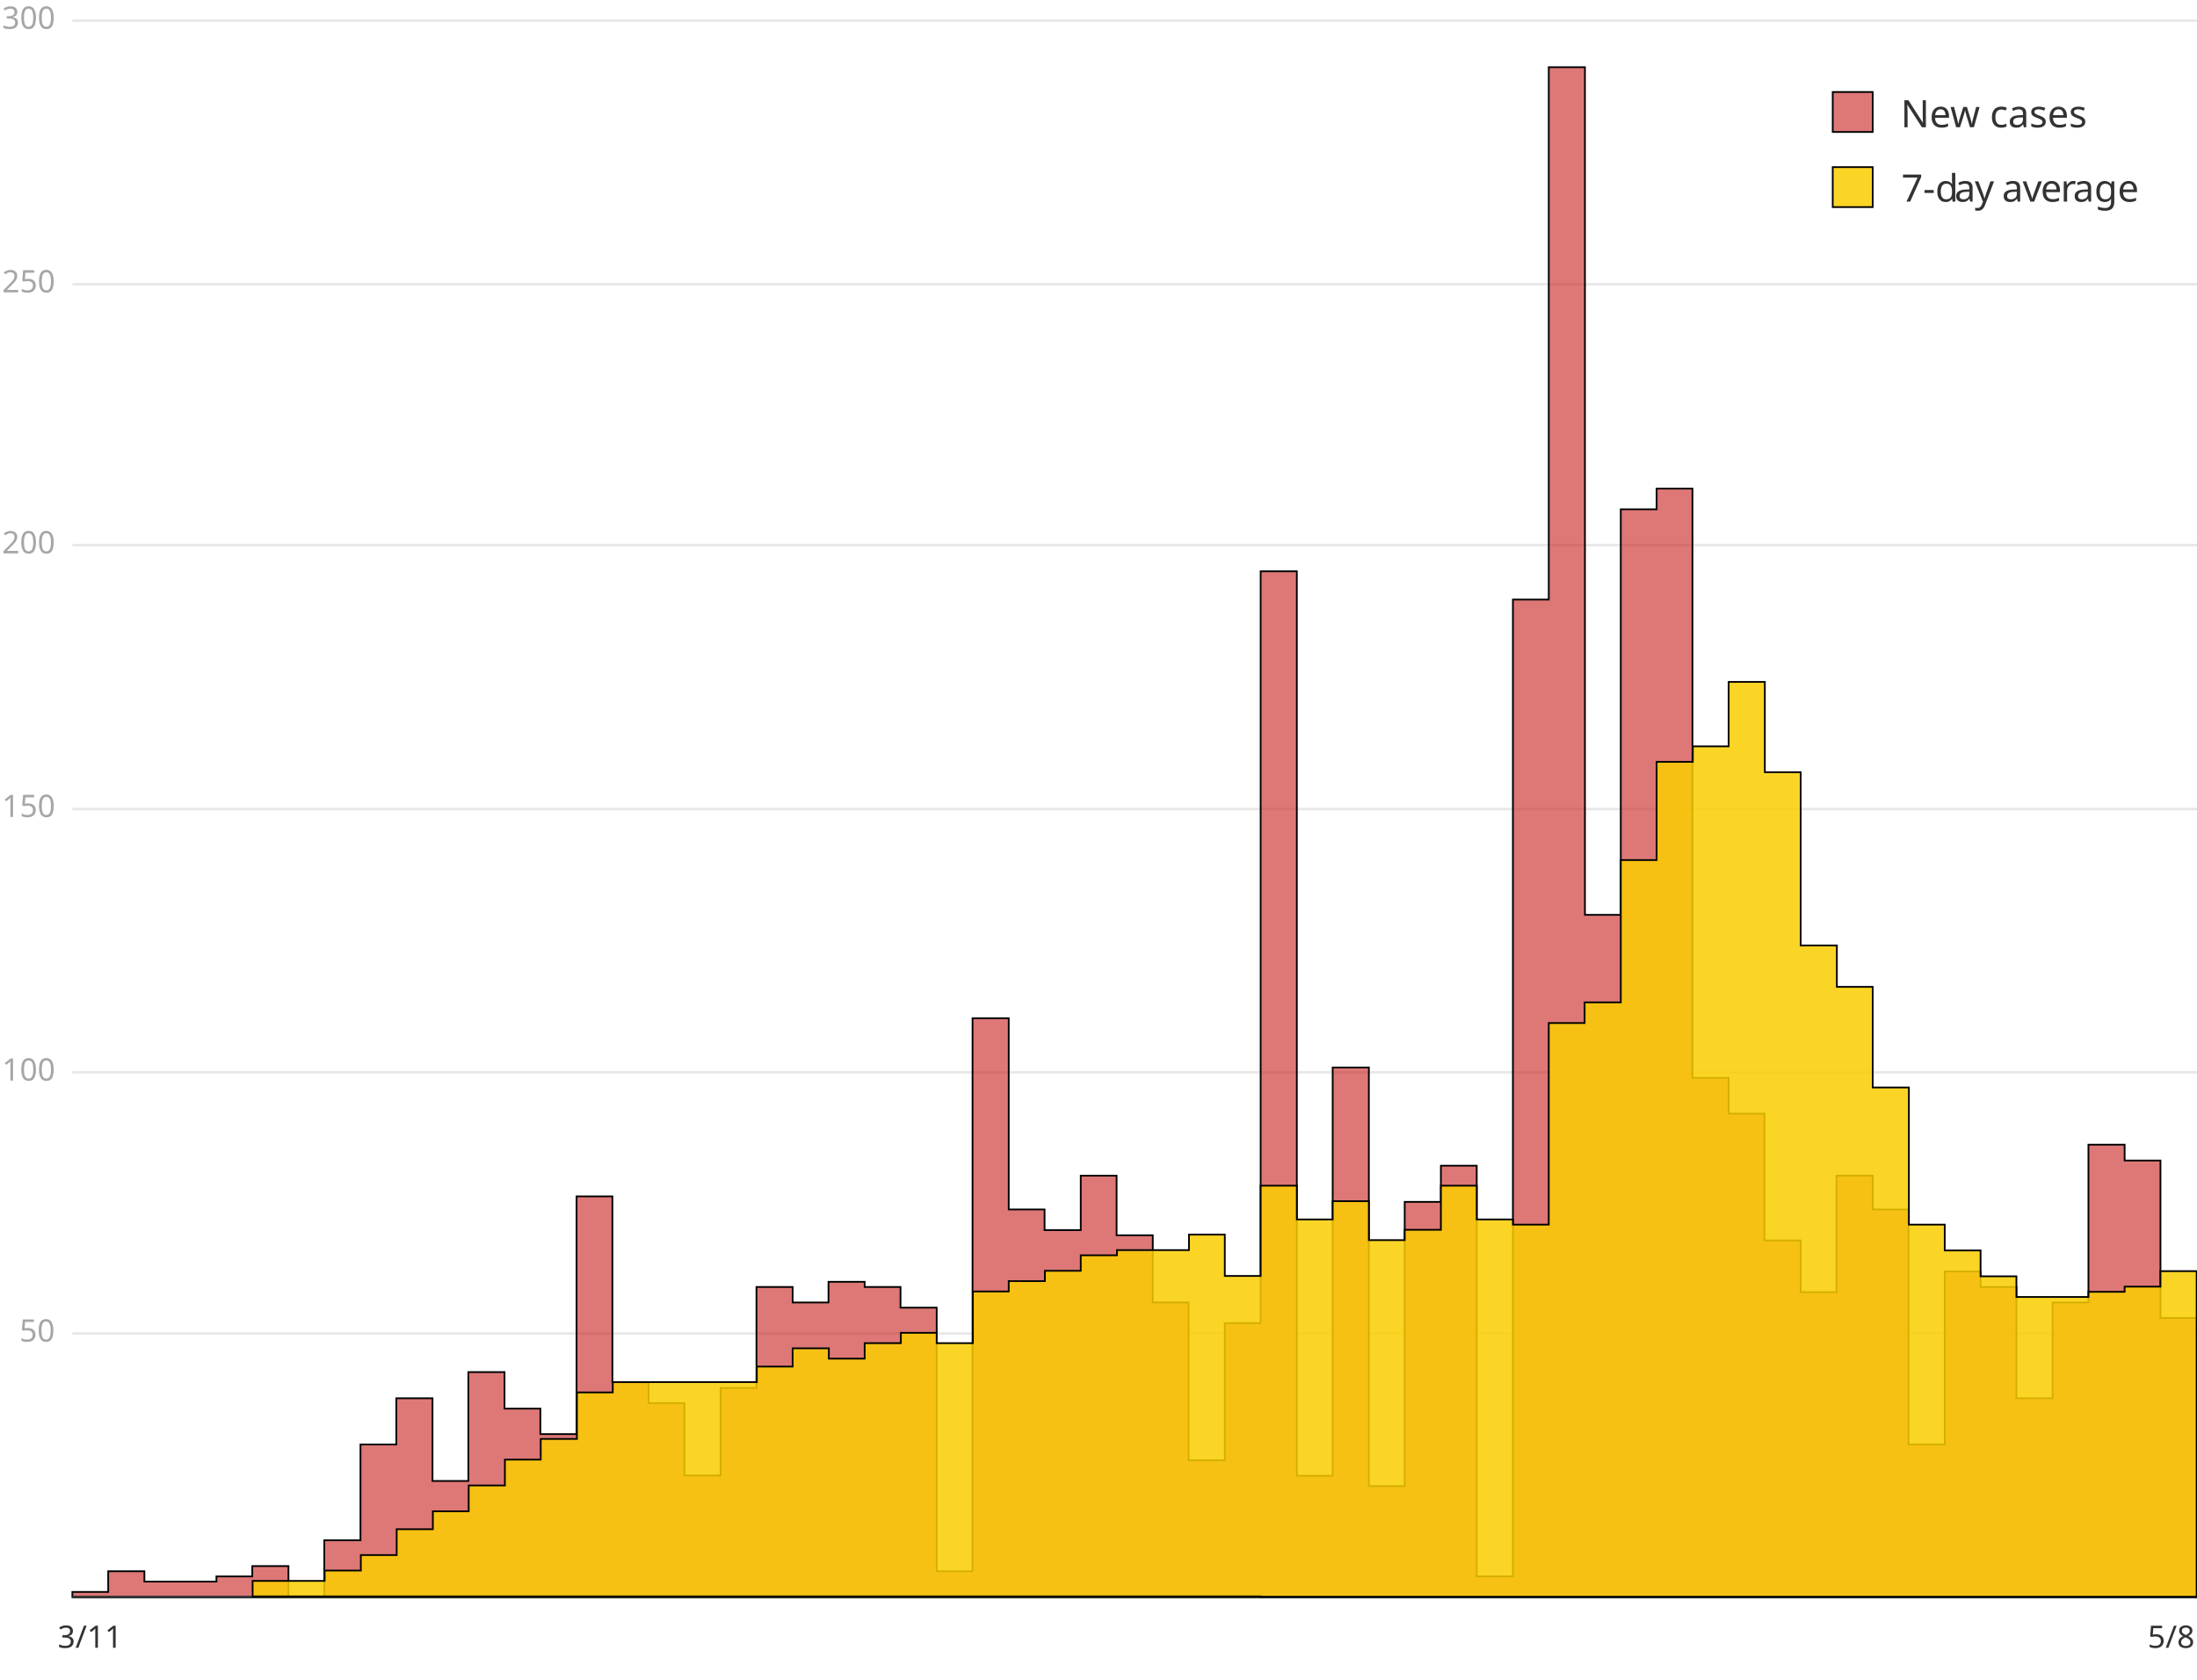
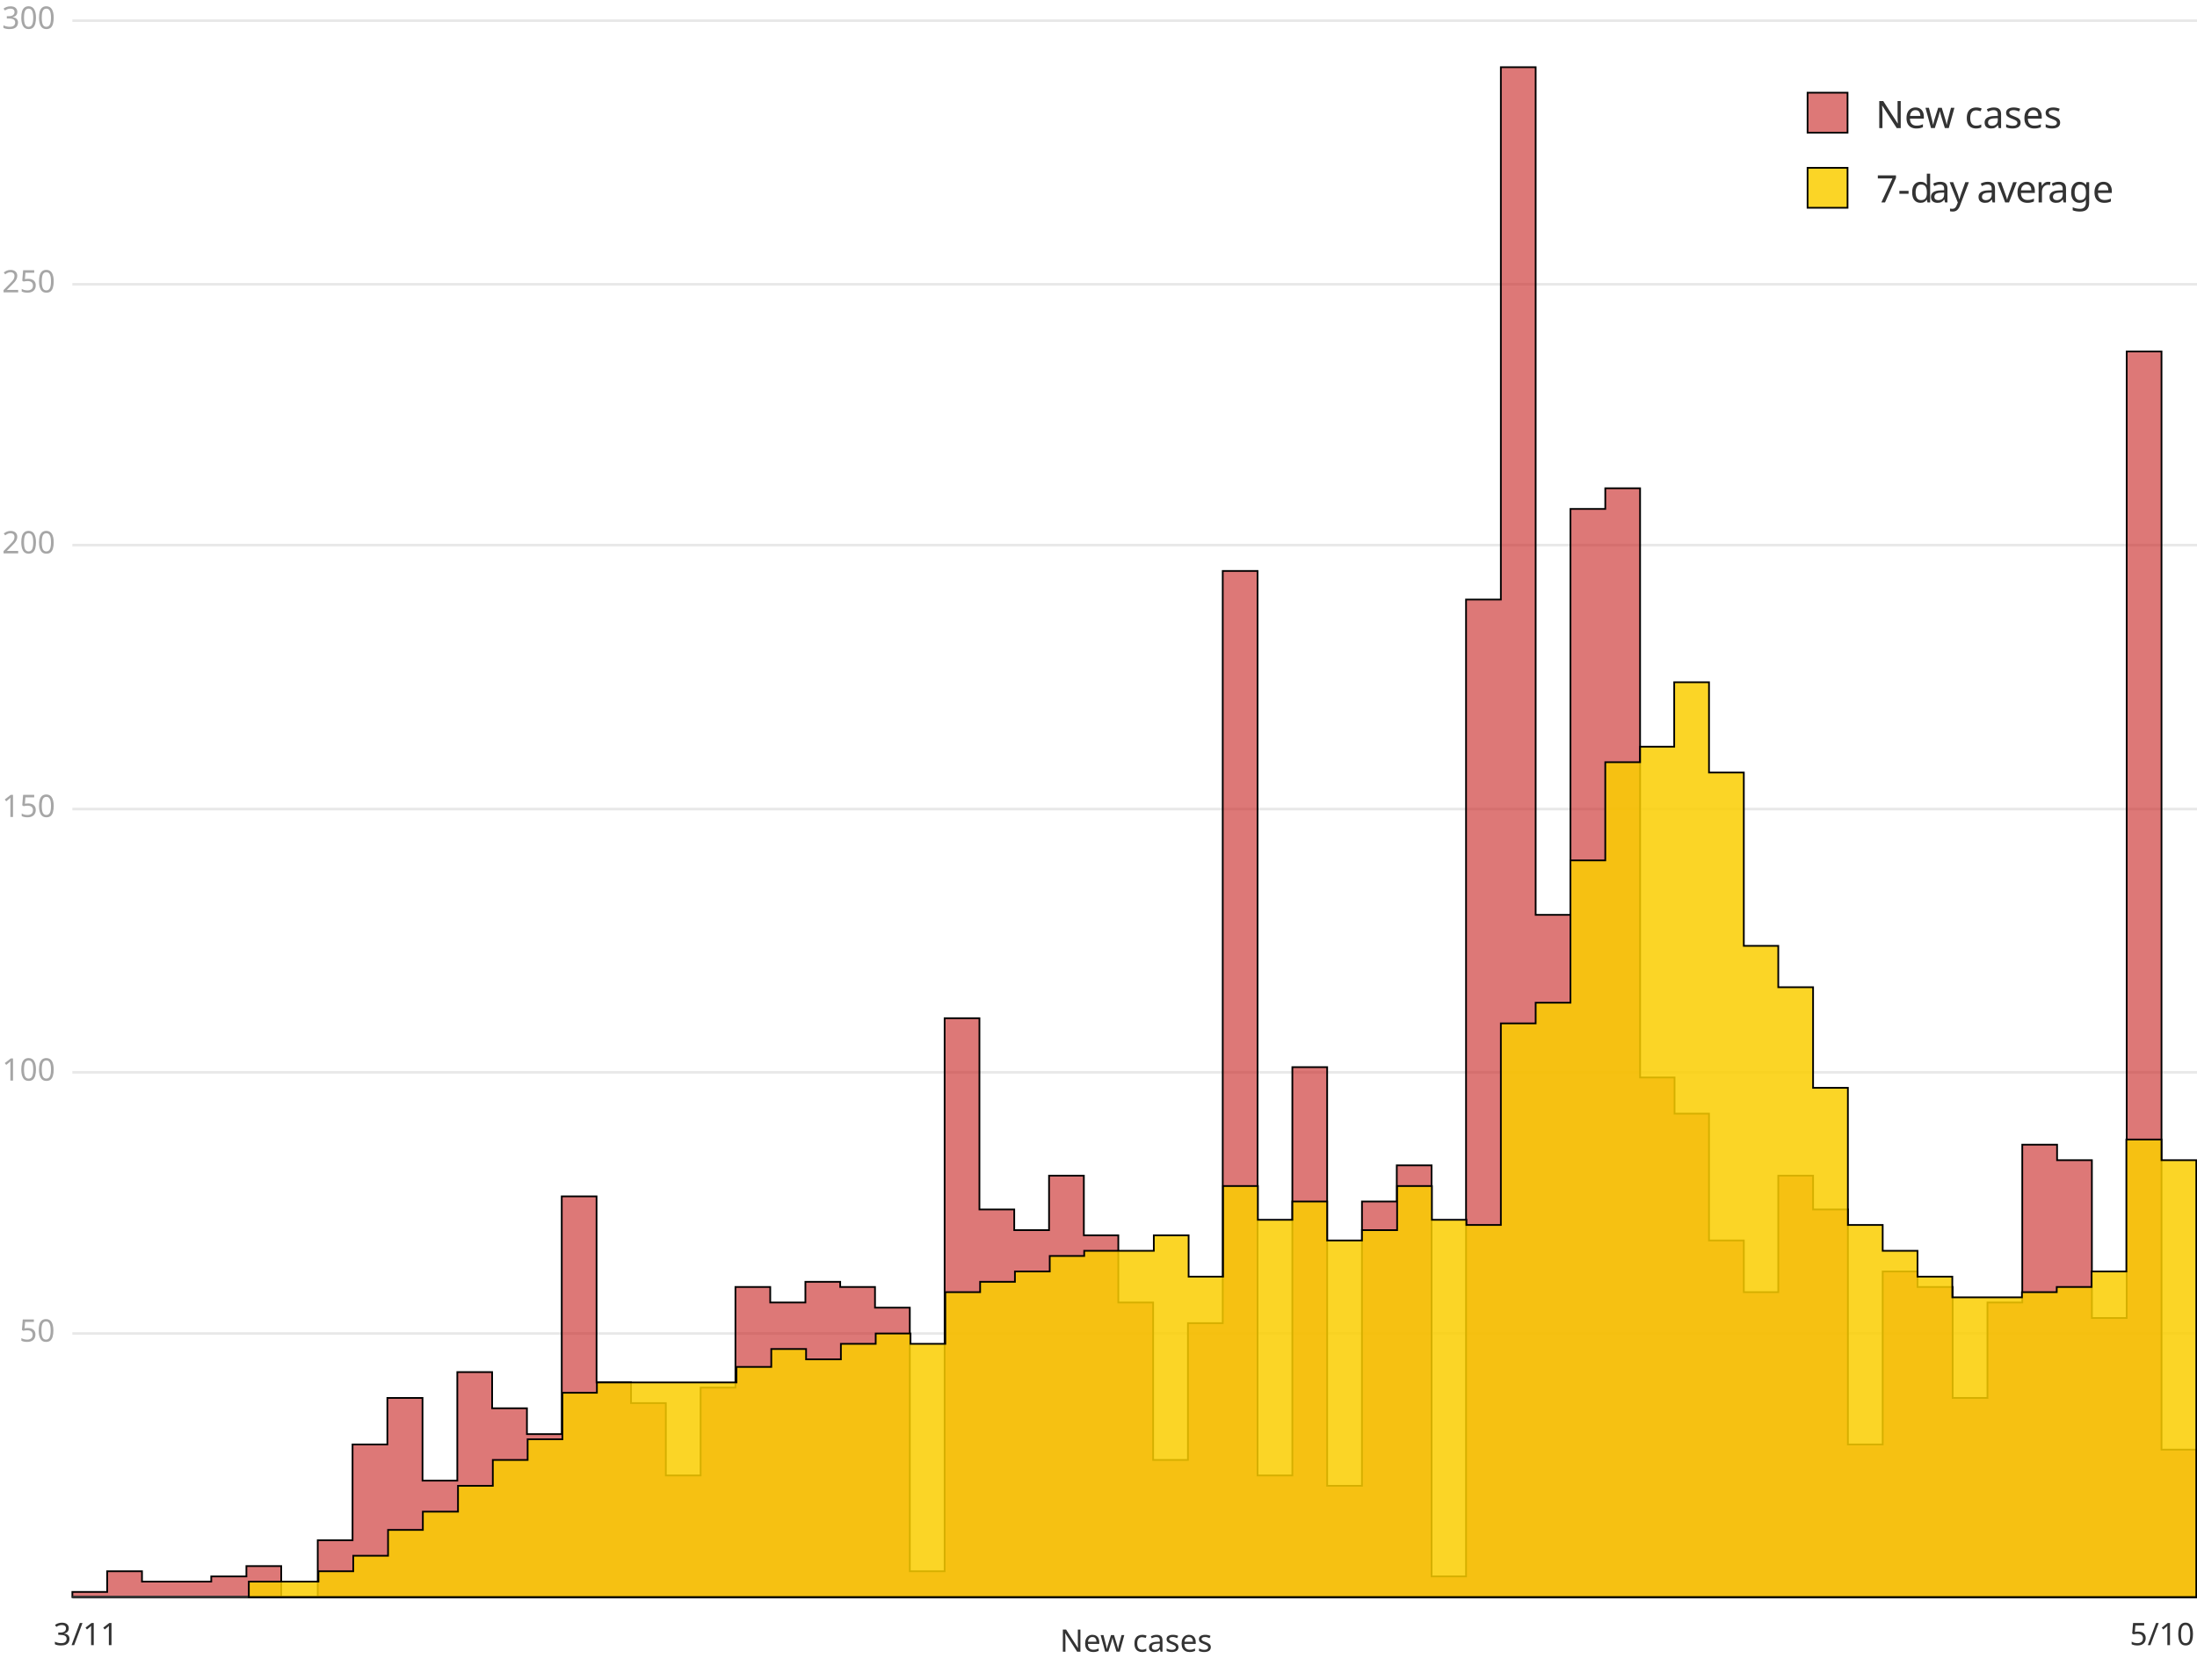
<svg xmlns="http://www.w3.org/2000/svg" xmlns:xlink="http://www.w3.org/1999/xlink" version="1.1" id="Layer_1" x="0px" y="0px" viewBox="0 0 637.5 487.5" style="enable-background:new 0 0 637.5 487.5;" xml:space="preserve">
  <style type="text/css">
	.st0{clip-path:url(#SVGID_2_);enable-background:new    ;}
	.st1{clip-path:url(#SVGID_4_);fill:none;stroke:#E8E8E8;stroke-width:0.75;stroke-miterlimit:10;}
	.st2{clip-path:url(#SVGID_4_);fill:#C71E1D;}
	.st3{clip-path:url(#SVGID_4_);}
	.st4{fill:#C71E1D;fill-opacity:0.6;stroke:#000000;stroke-width:0.5;stroke-miterlimit:10;}
	.st5{clip-path:url(#SVGID_4_);fill:none;stroke:#333333;stroke-width:0.75;stroke-miterlimit:10;}
	.st6{fill:#A6A6A6;}
	.st7{font-family:'Roboto-Regular';}
	.st8{font-size:9px;}
	.st9{fill:#333333;}
- 	.st10{font-size:11px;}
- 	.st11{fill:#FACE00;fill-opacity:0.85;stroke:#000000;stroke-width:0.5;stroke-miterlimit:10;}
+ 	.st10{fill:#FACE00;fill-opacity:0.85;stroke:#000000;stroke-width:0.5;stroke-miterlimit:10;}
+ 	.st11{font-size:11px;}
</style>
  <g>
    <defs>
      <rect id="SVGID_1_" width="637.5" height="487.5" />
    </defs>
    <clipPath id="SVGID_2_">
      <use xlink:href="#SVGID_1_" style="overflow:visible;" />
    </clipPath>
    <g class="st0">
      <g>
        <defs>
          <rect id="SVGID_3_" width="637.5" height="487.5" />
        </defs>
        <clipPath id="SVGID_4_">
          <use xlink:href="#SVGID_3_" style="overflow:visible;" />
        </clipPath>
        <line class="st1" x1="21" y1="6" x2="637.5" y2="6" />
        <line class="st1" x1="21" y1="82.5" x2="637.5" y2="82.5" />
        <line class="st1" x1="21" y1="158.2" x2="637.5" y2="158.2" />
        <line class="st1" x1="21" y1="234.8" x2="637.5" y2="234.8" />
        <line class="st1" x1="21" y1="311.2" x2="637.5" y2="311.2" />
        <line class="st1" x1="21" y1="387" x2="637.5" y2="387" />
-         <path class="st2" d="M83.7,463.5h10.4H83.7z" />
+         <path class="st2" d="M81.6,463.5h10.1H81.6z" />
        <g class="st3">
-           <polygon class="st4" points="73.2,457.5 62.8,457.5 62.8,459 52.3,459 41.9,459 41.9,456 31.4,456 31.4,462 21,462 21,463.5       31.4,463.5 41.9,463.5 52.3,463.5 62.8,463.5 73.2,463.5 83.7,463.5 83.7,454.5 73.2,454.5     " />
-           <polygon class="st4" points="626.9,382.5 626.9,336.8 616.5,336.8 616.5,332.2 606,332.2 606,378 595.6,378 595.6,405.8       585.1,405.8 585.1,373.5 574.7,373.5 574.7,369 564.3,369 564.3,419.2 553.8,419.2 553.8,351 543.4,351 543.4,341.2       532.9,341.2 532.9,375 522.5,375 522.5,360 512,360 512,323.2 501.6,323.2 501.6,312.8 491.1,312.8 491.1,141.8 480.7,141.8       480.7,147.8 470.3,147.8 470.3,265.5 459.9,265.5 459.9,19.5 449.4,19.5 449.4,174 439,174 439,457.5 428.5,457.5 428.5,338.3       418.1,338.3 418.1,348.8 407.6,348.8 407.6,431.3 397.2,431.3 397.2,309.8 386.7,309.8 386.7,428.3 376.3,428.3 376.3,165.8       365.8,165.8 365.8,384 355.4,384 355.4,423.8 344.9,423.8 344.9,378 334.5,378 334.5,358.5 324,358.5 324,341.2 313.6,341.2       313.6,357 303.1,357 303.1,351 292.7,351 292.7,295.5 282.2,295.5 282.2,456 271.8,456 271.8,379.5 261.3,379.5 261.3,373.5       250.9,373.5 250.9,372 240.4,372 240.4,378 230,378 230,373.5 219.5,373.5 219.5,402.8 209.1,402.8 209.1,428.2 198.6,428.2       198.6,407.2 188.2,407.2 188.2,401.2 177.7,401.2 177.7,347.2 167.3,347.2 167.3,416.2 156.8,416.2 156.8,408.8 146.4,408.8       146.4,398.2 135.9,398.2 135.9,429.8 125.5,429.8 125.5,405.8 115,405.8 115,419.2 104.6,419.2 104.6,447 94.1,447 94.1,463.5       104.6,463.5 115,463.5 125.5,463.5 135.9,463.5 146.4,463.5 156.8,463.5 167.3,463.5 177.7,463.5 188.2,463.5 198.6,463.5       209.1,463.5 219.5,463.5 219.5,463.5 230,463.5 240.4,463.5 250.9,463.5 261.3,463.5 271.8,463.5 282.2,463.5 292.7,463.5       303.1,463.5 313.6,463.5 324,463.5 334.5,463.5 344.9,463.5 355.4,463.5 355.4,463.5 365.8,463.5 365.8,463.5 376.3,463.5       376.3,463.5 386.7,463.5 397.2,463.5 407.6,463.5 418.1,463.5 428.5,463.5 439,463.5 449.4,463.5 459.9,463.5 459.9,463.5       470.3,463.5 480.8,463.5 480.8,463.5 491.1,463.5 491.1,463.5 501.6,463.5 512,463.5 522.5,463.5 532.9,463.5 543.4,463.5       553.8,463.5 564.3,463.5 564.3,463.5 574.7,463.5 574.7,463.5 585.1,463.5 595.6,463.5 595.6,463.5 606,463.5 616.5,463.5       626.9,463.5 637.4,463.5 637.4,382.5     " />
+           <polygon class="st4" points="71.5,457.5 61.3,457.5 61.3,459 51.3,459 51.2,459 41.2,459 41.2,456 31.1,456 31.1,462 21,462       21,463.5 31.1,463.5 41.2,463.5 51.2,463.5 51.3,463.5 61.3,463.5 71.5,463.5 81.6,463.5 81.6,454.5 71.5,454.5     " />
+           <polygon class="st4" points="627.2,420.7 627.2,102 617.1,102 617.1,382.5 607,382.5 607,336.7 596.9,336.7 596.9,332.2       586.8,332.2 586.8,378 576.7,378 576.7,405.7 566.6,405.7 566.6,373.5 556.4,373.5 556.4,369 546.3,369 546.3,419.2       536.2,419.2 536.2,351 526.1,351 526.1,341.2 516,341.2 516,375 506,375 506,360 495.9,360 495.9,323.2 485.9,323.2       485.9,312.7 475.9,312.7 475.9,141.7 465.8,141.7 465.8,147.7 455.7,147.7 455.7,265.5 445.6,265.5 445.6,19.5 435.5,19.5       435.5,174 425.4,174 425.4,457.5 415.4,457.5 415.4,338.2 405.3,338.2 405.3,348.7 395.2,348.7 395.2,431.2 385.1,431.2       385.1,309.7 375,309.7 375,428.2 364.9,428.2 364.9,165.7 354.8,165.7 354.8,384 344.7,384 344.7,423.7 334.6,423.7 334.6,378       324.5,378 324.5,358.5 314.5,358.5 314.5,341.2 304.4,341.2 304.4,357 294.3,357 294.3,351 284.2,351 284.2,295.5 274.1,295.5       274.1,456 264,456 264,379.5 253.9,379.5 253.9,373.5 243.8,373.5 243.8,372 233.7,372 233.7,378 223.5,378 223.5,373.5       213.4,373.5 213.4,402.7 203.3,402.7 203.3,428.2 193.2,428.2 193.2,407.2 183.1,407.2 183.1,401.2 173.1,401.2 173.1,347.2       163,347.2 163,416.2 152.9,416.2 152.9,408.7 142.8,408.7 142.8,398.2 132.7,398.2 132.7,429.7 122.6,429.7 122.6,405.7       112.4,405.7 112.4,419.2 102.3,419.2 102.3,447 92.2,447 92.2,463.5 102.3,463.5 112.4,463.5 122.6,463.5 132.7,463.5       142.8,463.5 152.9,463.5 163,463.5 173,463.5 173.1,463.5 183.1,463.5 193.2,463.5 203.3,463.5 213.4,463.5 223.5,463.5       233.7,463.5 243.8,463.5 253.9,463.5 264,463.5 274.1,463.5 284.2,463.5 294.3,463.5 304.4,463.5 304.4,463.5 314.4,463.5       314.5,463.5 324.5,463.5 334.6,463.5 344.7,463.5 354.8,463.5 354.8,463.5 364.9,463.5 364.9,463.5 375,463.5 385.1,463.5       395.2,463.5 405.3,463.5 415.4,463.5 415.4,463.5 425.4,463.5 425.5,463.5 435.5,463.5 445.6,463.5 455.7,463.5 465.8,463.5       475.8,463.5 475.9,463.5 485.8,463.5 485.9,463.5 495.9,463.5 505.9,463.5 506,463.5 516,463.5 526.1,463.5 536.2,463.5       546.3,463.5 546.3,463.5 556.4,463.5 566.6,463.5 576.7,463.5 586.8,463.5 596.9,463.5 607,463.5 617.1,463.5 627.2,463.5       627.2,463.5 637.3,463.5 637.3,420.7     " />
        </g>
        <line class="st5" x1="21" y1="463.5" x2="637.5" y2="463.5" />
        <g class="st3">
          <text transform="matrix(1 0 0 1 5.6426 389.3496)" class="st6 st7 st8">50</text>
        </g>
        <g class="st3">
          <text transform="matrix(1 0 0 1 0.5889 313.5996)" class="st6 st7 st8">100</text>
        </g>
        <g class="st3">
          <text transform="matrix(1 0 0 1 0.5889 237.0996)" class="st6 st7 st8">150</text>
        </g>
        <g class="st3">
          <text transform="matrix(1 0 0 1 0.5889 160.5996)" class="st6 st7 st8">200</text>
        </g>
        <g class="st3">
          <text transform="matrix(1 0 0 1 0.5889 84.8496)" class="st6 st7 st8">250</text>
        </g>
        <g class="st3">
          <text transform="matrix(1 0 0 1 0.5889 8.3496)" class="st6 st7 st8">300</text>
        </g>
+         <g class="st3">
+           <text transform="matrix(1 0 0 1 307.5337 479.3496)" class="st9 st7 st8">New cases</text>
+         </g>
      </g>
    </g>
  </g>
+   <polygon class="st10" points="627.2,336.7 627.2,330.7 617,330.7 617,369 606.9,369 606.9,373.5 596.8,373.5 596.8,375 586.7,375   586.7,376.5 576.6,376.5 566.5,376.5 566.5,370.5 556.4,370.5 556.4,363 546.3,363 546.3,355.5 536.2,355.5 536.2,315.7   526.1,315.7 526.1,286.5 516,286.5 516,274.5 506,274.5 506,224.2 495.9,224.2 495.9,198 485.8,198 485.8,216.7 475.9,216.7   475.9,221.2 465.8,221.2 465.8,249.7 455.7,249.7 455.7,291 445.6,291 445.6,297 435.5,297 435.5,355.5 425.5,355.5 425.5,354   415.5,354 415.5,344.2 405.4,344.2 405.4,357 395.2,357 395.2,360 385.1,360 385.1,348.7 375,348.7 375,354 365,354 365,344.2   354.9,344.2 354.9,370.5 344.9,370.5 344.9,358.5 334.8,358.5 334.8,363 324.7,363 314.6,363 314.6,364.5 304.6,364.5 304.6,369   294.5,369 294.5,372 284.4,372 284.4,375 274.3,375 274.3,390 264.2,390 264.2,387 254.1,387 254.1,390 244,390 244,394.5   233.9,394.5 233.9,391.5 223.8,391.5 223.8,396.7 213.7,396.7 213.7,401.2 203.5,401.2 193.4,401.2 183.3,401.2 173.2,401.2   173.2,404.2 163.2,404.2 163.2,417.7 153.1,417.7 153.1,423.7 143,423.7 143,431.2 132.9,431.2 132.9,438.7 122.7,438.7 122.7,444   112.6,444 112.6,451.5 102.5,451.5 102.5,456 92.4,456 92.4,459 82.3,459 72.2,459 72.2,463.5 82.3,463.5 92.4,463.5 102.5,463.5   112.6,463.5 122.7,463.5 132.9,463.5 143,463.5 153.1,463.5 163.2,463.5 173.2,463.5 173.3,463.5 183.3,463.5 193.4,463.5   203.5,463.5 213.7,463.5 223.8,463.5 233.9,463.5 244,463.5 254.1,463.5 264.2,463.5 274.3,463.5 284.4,463.5 294.5,463.5   304.6,463.5 304.6,463.5 314.7,463.5 314.7,463.5 324.7,463.5 334.8,463.5 344.9,463.5 354.9,463.5 355,463.5 364.9,463.5   365,463.5 375,463.5 385.1,463.5 395.2,463.5 405.4,463.5 415.4,463.5 415.5,463.5 425.4,463.5 425.5,463.5 435.5,463.5   445.6,463.5 455.7,463.5 465.8,463.5 475.9,463.5 475.9,463.5 485.8,463.5 486,463.5 495.9,463.5 505.9,463.5 506,463.5 516,463.5   526.1,463.5 536.2,463.5 546.3,463.5 546.3,463.5 556.4,463.5 566.5,463.5 576.6,463.5 586.7,463.5 596.8,463.5 606.9,463.5   617,463.5 627.2,463.5 627.2,463.5 637.3,463.5 637.3,336.7 " />
  <g>
-     <text transform="matrix(1 0 0 1 551.537 36.9458)" class="st9 st7 st10">New cases</text>
+     <text transform="matrix(1 0 0 1 544.2387 37.1826)" class="st9 st7 st11">New cases</text>
  </g>
-   <text transform="matrix(1 0 0 1 551.7036 58.521)" class="st9 st7 st10">7-d</text>
-   <text transform="matrix(1 0 0 1 567.1035 58.521)" class="st9 st7 st10">a</text>
-   <text transform="matrix(1 0 0 1 573.0036 58.521)" class="st9 st7 st10">y </text>
-   <text transform="matrix(1 0 0 1 580.9035 58.521)" class="st9 st7 st10">a</text>
-   <text transform="matrix(1 0 0 1 586.9035 58.521)" class="st9 st7 st10">v</text>
-   <text transform="matrix(1 0 0 1 592.1035 58.521)" class="st9 st7 st10">e</text>
-   <text transform="matrix(1 0 0 1 597.9035 58.521)" class="st9 st7 st10">r</text>
-   <text transform="matrix(1 0 0 1 601.5036 58.521)" class="st9 st7 st10">age</text>
-   <rect x="531.8" y="26.7" class="st4" width="11.6" height="11.6" />
-   <rect x="531.8" y="48.5" class="st11" width="11.6" height="11.6" />
-   <polygon class="st11" points="626.9,368.9 626.9,373.4 616.5,373.4 616.5,374.9 606,374.9 606,376.4 595.6,376.4 595.6,376.4   585.1,376.4 585.1,370.4 574.7,370.4 574.7,362.9 564.3,362.9 564.3,355.4 553.9,355.4 553.9,315.6 543.4,315.6 543.4,286.4   533,286.4 533,274.4 522.5,274.4 522.5,224.1 512.1,224.1 512.1,197.9 501.6,197.9 501.6,216.6 491.2,216.6 491.2,221.1   480.7,221.1 480.7,249.6 470.3,249.6 470.3,290.9 459.8,290.9 459.8,296.9 449.4,296.9 449.4,355.4 439,355.4 439,353.9   428.5,353.9 428.5,344.1 418.1,344.1 418.1,356.9 407.6,356.9 407.6,359.9 397.2,359.9 397.2,348.6 386.7,348.6 386.7,353.9   376.3,353.9 376.3,344.1 365.8,344.1 365.8,370.3 355.4,370.3 355.4,358.3 345,358.3 345,362.8 334.5,362.8 324.1,362.8   324.1,364.3 313.6,364.3 313.6,368.8 303.2,368.8 303.2,371.8 292.7,371.8 292.7,374.8 282.3,374.8 282.3,389.8 271.8,389.8   271.8,386.8 261.4,386.8 261.4,389.8 250.9,389.8 250.9,394.3 240.5,394.3 240.5,391.3 230,391.3 230,396.6 219.6,396.6   219.6,401.1 209.2,401.1 198.7,401.1 188.3,401.1 177.8,401.1 177.8,404.1 167.4,404.1 167.4,417.6 156.9,417.6 156.9,423.6   146.5,423.6 146.5,431.1 136,431.1 136,438.6 125.6,438.6 125.6,443.8 115.1,443.8 115.1,451.3 104.7,451.3 104.7,455.8 94.2,455.8   94.2,458.8 83.8,458.8 73.3,458.8 73.3,463.3 83.8,463.3 94.2,463.3 104.7,463.3 115.1,463.3 125.6,463.3 136,463.3 146.5,463.3   156.9,463.3 167.4,463.3 177.8,463.3 188.3,463.3 198.7,463.3 209.2,463.3 219.6,463.3 219.6,463.3 230,463.3 240.5,463.3   250.9,463.3 261.4,463.3 271.8,463.3 282.3,463.3 292.7,463.3 303.2,463.3 313.6,463.3 324.1,463.3 334.5,463.3 345,463.3   355.4,463.3 355.4,463.3 365.8,463.3 365.8,463.4 376.3,463.4 376.3,463.4 386.7,463.4 397.2,463.4 407.6,463.4 418.1,463.4   428.5,463.4 439,463.4 449.4,463.4 459.8,463.4 459.8,463.4 470.3,463.4 480.7,463.4 480.7,463.4 491.2,463.4 491.2,463.4   501.6,463.4 512.1,463.4 522.5,463.4 533,463.4 543.4,463.4 553.9,463.4 564.3,463.4 564.3,463.4 574.7,463.4 574.7,463.4   585.1,463.4 595.6,463.4 595.6,463.4 606,463.4 616.5,463.4 626.9,463.4 637.4,463.4 637.4,368.9 " />
+   <text transform="matrix(1 0 0 1 544.4053 58.7578)" class="st9 st7 st11">7-d</text>
+   <text transform="matrix(1 0 0 1 559.8052 58.7578)" class="st9 st7 st11">a</text>
+   <text transform="matrix(1 0 0 1 565.7053 58.7578)" class="st9 st7 st11">y </text>
+   <text transform="matrix(1 0 0 1 573.6052 58.7578)" class="st9 st7 st11">a</text>
+   <text transform="matrix(1 0 0 1 579.6052 58.7578)" class="st9 st7 st11">v</text>
+   <text transform="matrix(1 0 0 1 584.8052 58.7578)" class="st9 st7 st11">e</text>
+   <text transform="matrix(1 0 0 1 590.6052 58.7578)" class="st9 st7 st11">r</text>
+   <text transform="matrix(1 0 0 1 594.2053 58.7578)" class="st9 st7 st11">age</text>
+   <rect x="524.5" y="26.9" class="st4" width="11.6" height="11.6" />
+   <rect x="524.5" y="48.7" class="st10" width="11.6" height="11.6" />
  <g>
-     <text transform="matrix(1 0 0 1 623.1862 478.2169)" class="st9 st7 st8">5/8</text>
+     <text transform="matrix(1 0 0 1 617.9803 477.4446)" class="st9 st7 st8">5/10</text>
  </g>
  <g>
-     <text transform="matrix(1 0 0 1 16.7263 478.2167)" class="st9 st7 st8">3/11</text>
+     <text transform="matrix(1 0 0 1 15.52 477.4447)" class="st9 st7 st8">3/11</text>
  </g>
</svg>
